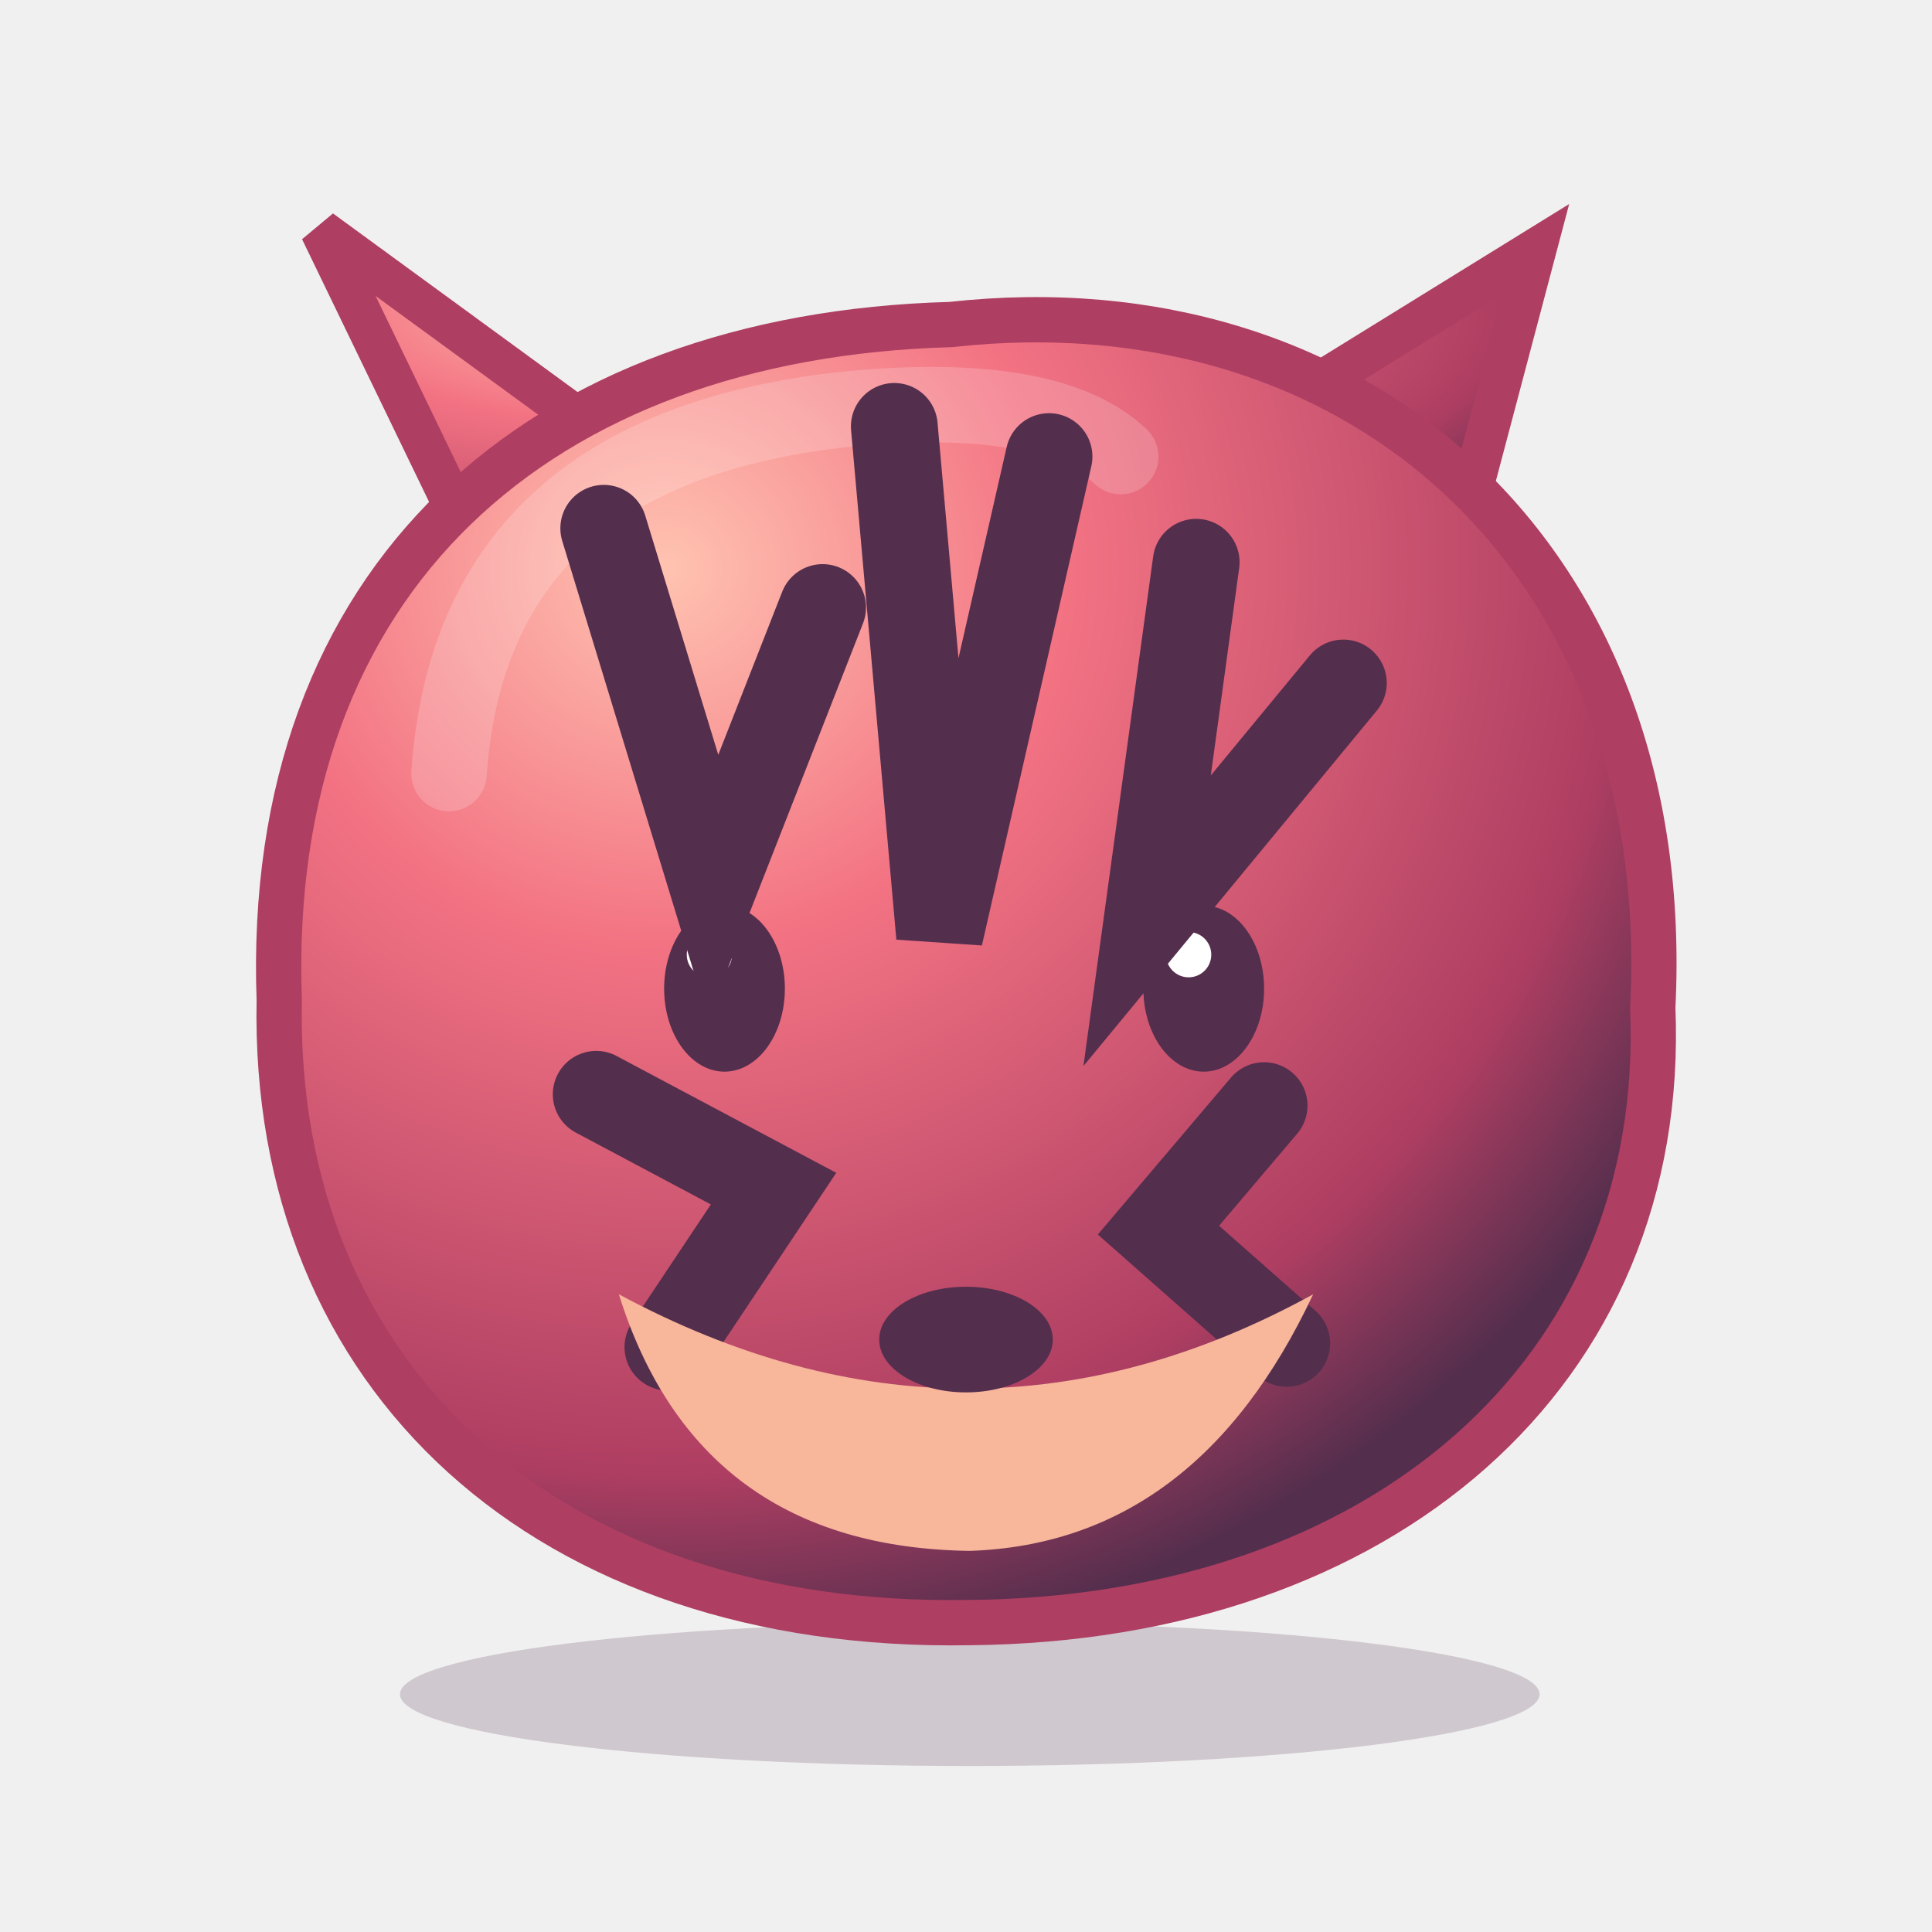
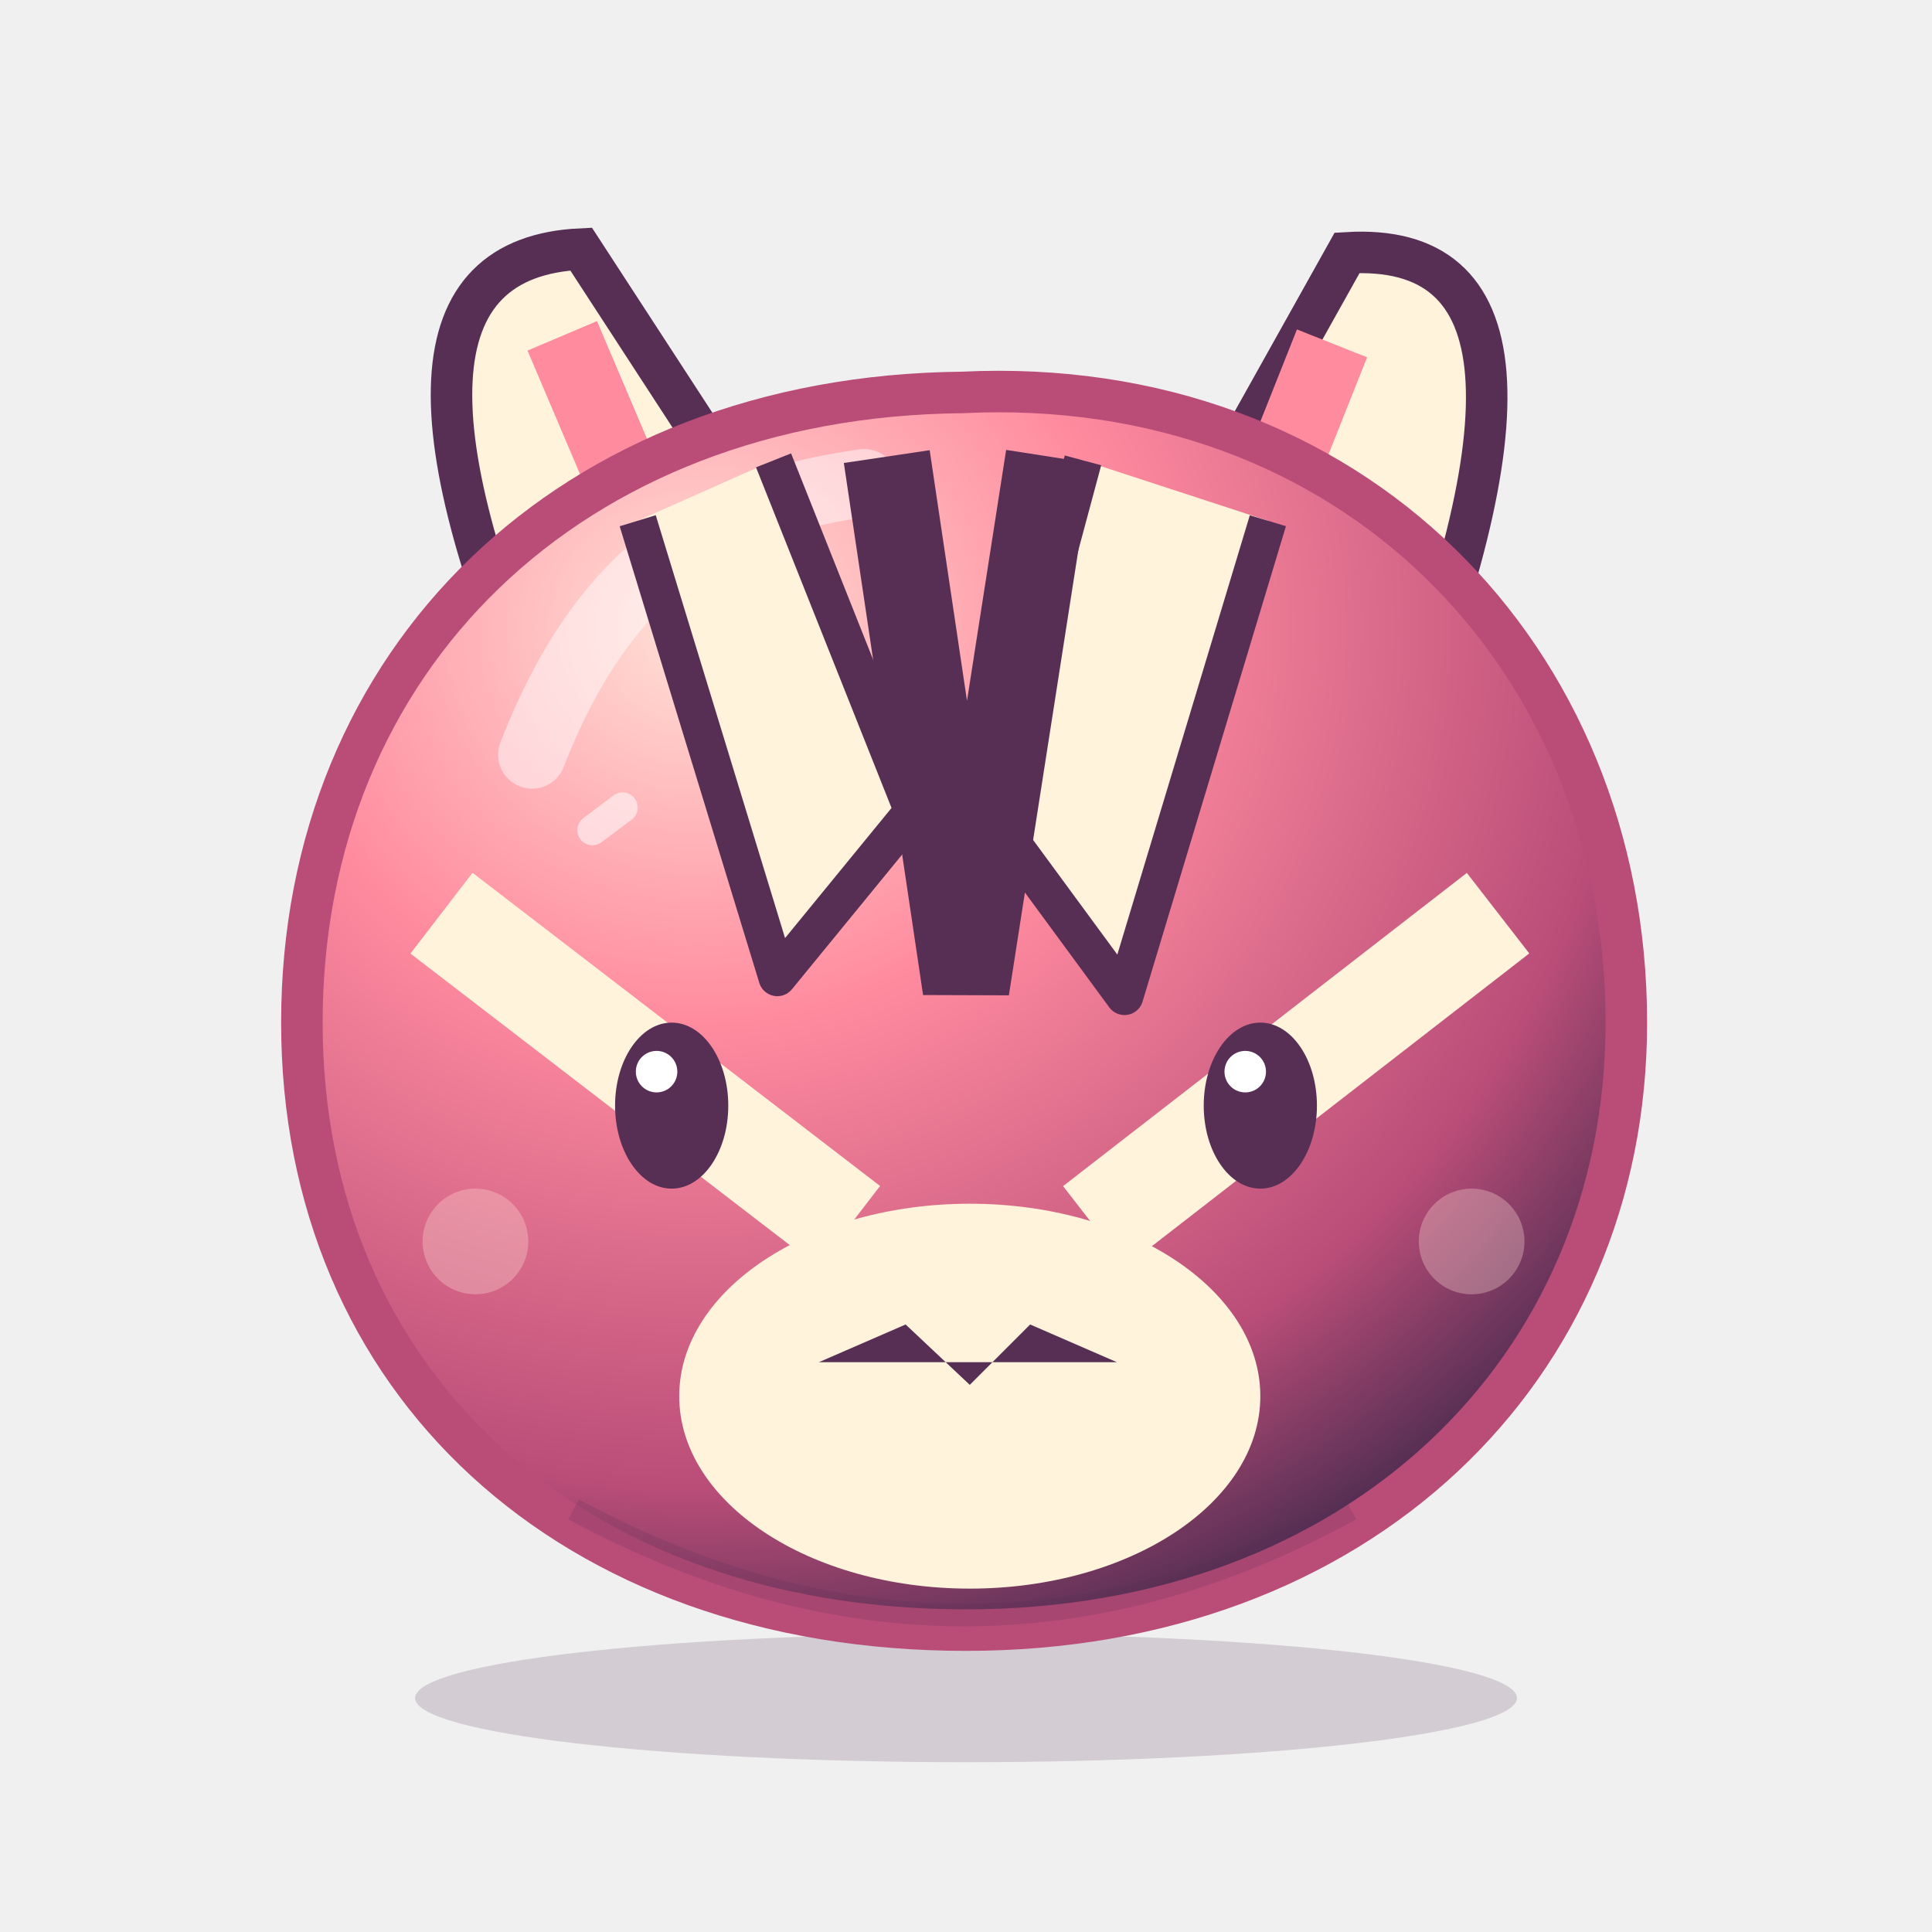
- <svg xmlns="http://www.w3.org/2000/svg" width="512" height="512" viewBox="0 0 512 512">
+ <svg xmlns="http://www.w3.org/2000/svg" width="256" height="256" viewBox="0 0 512 512">
  <defs>
-     <radialGradient id="body" cx="28%" cy="19%" r="85%">
-       <stop offset="0" stop-color="#FFC3B1" />
-       <stop offset=".34" stop-color="#F37383" />
-       <stop offset=".82" stop-color="#AE3E62" />
-       <stop offset="1" stop-color="#542E4D" />
+     <radialGradient id="coat" cx="30%" cy="19%" r="86%">
+       <stop stop-color="#FFE1D7" />
+       <stop offset=".37" stop-color="#FF8B9F" />
+       <stop offset=".81" stop-color="#B94D78" />
+       <stop offset="1" stop-color="#572F54" />
    </radialGradient>
-     <linearGradient id="shine" x1="0" y1="0" x2=".75" y2="1">
-       <stop stop-color="#FFFFFF" stop-opacity=".64" />
+     <radialGradient id="glow" cx="38%" cy="26%" r="68%">
+       <stop stop-color="#FFFFFF" stop-opacity=".34" />
      <stop offset="1" stop-color="#FFFFFF" stop-opacity="0" />
-     </linearGradient>
+     </radialGradient>
  </defs>
-   <ellipse cx="257" cy="449" rx="151" ry="19" fill="#542E4D" opacity=".21" />
-   <path d="M129 152L85 61 174 126 318 121 407 66 380 168" fill="url(#body)" stroke="#AE3E62" stroke-width="11" />
-   <path d="M252 86C360 74 444 148 438 267C442 364 366 429 257 430C145 432 72 365 74 265C70 153 143 89 252 86Z" fill="url(#body)" stroke="#AE3E62" stroke-width="12" />
-   <path d="M119 205Q125 117 229 108Q279 104 297 121" fill="none" stroke="#FFFFFF" stroke-width="20" opacity=".18" stroke-linecap="round" />
-   <ellipse cx="192" cy="262" rx="16" ry="22" fill="#542E4D" />
-   <ellipse cx="319" cy="262" rx="16" ry="22" fill="#542E4D" />
-   <circle cx="188" cy="253" r="6" fill="#FFFFFF" />
-   <circle cx="315" cy="253" r="6" fill="#FFFFFF" />
-   <path d="M160 140L189 235 218 161M237 113L249 248 278 121M317 149L304 244 356 181M158 290L205 315 177 357M335 293L307 326 341 356" fill="none" stroke="#542E4D" stroke-width="23" stroke-linecap="round" />
-   <path d="M164 343Q257 393 348 343Q317 409 257 411Q185 410 164 343Z" fill="#F8B69B" />
-   <ellipse cx="256" cy="355" rx="23" ry="14" fill="#542E4D" />
+   <ellipse cx="256" cy="450" rx="146" ry="17" fill="#572F54" opacity=".19" />
+   <path d="M147 199Q89 69 154 66l82 126M286 194l71-127q68-4 11 136" fill="#FFF3DC" stroke="#572F54" stroke-width="11" />
+   <path d="M149 89l34 80m170-78-31 78" stroke="#FF8B9F" stroke-width="20" />
+   <path d="M255 104C358 99 431 174 431 271C431 363 360 432 256 432C151 432 80 366 80 271C80 175 151 105 255 104Z" fill="url(#coat)" stroke="#B94D78" stroke-width="11" />
+   <path d="M141 200C162 146 194 133 229 128" stroke="#FFFFFF" stroke-opacity=".48" stroke-width="18" fill="none" stroke-linecap="round" />
+   <path d="M157 220L165 214" stroke="#FFFFFF" stroke-width="8" stroke-linecap="round" opacity=".55" />
+   <path d="M205 122l37 93-36 44-37-121m118-16-25 93 36 49 38-126" fill="#FFF3DC" stroke="#572F54" stroke-width="10" stroke-linejoin="round" />
+   <path d="M235 121l21 141 22-141" stroke="#572F54" stroke-width="23" fill="none" />
+   <path d="M117 242l108 83m172-83-107 83" fill="none" stroke="#FFF3DC" stroke-width="27" />
+   <ellipse cx="178" cy="293" rx="15" ry="22" fill="#572F54" />
+   <ellipse cx="334" cy="293" rx="15" ry="22" fill="#572F54" />
+   <circle cx="174" cy="284" r="5.5" fill="white" />
+   <circle cx="330" cy="284" r="5.5" fill="white" />
+   <ellipse cx="257" cy="370" rx="77" ry="51" fill="#FFF3DC" />
+   <path d="M217 361l23-10 17 16 16-16 23 10" fill="#572F54" />
+   <path d="M152 400Q256 456 358 400" stroke="#572F54" stroke-opacity=".18" stroke-width="6" fill="none" />
+   <circle cx="126" cy="329" r="14" fill="#FFE1D7" opacity=".32" />
+   <circle cx="390" cy="329" r="14" fill="#FFE1D7" opacity=".32" />
</svg>
